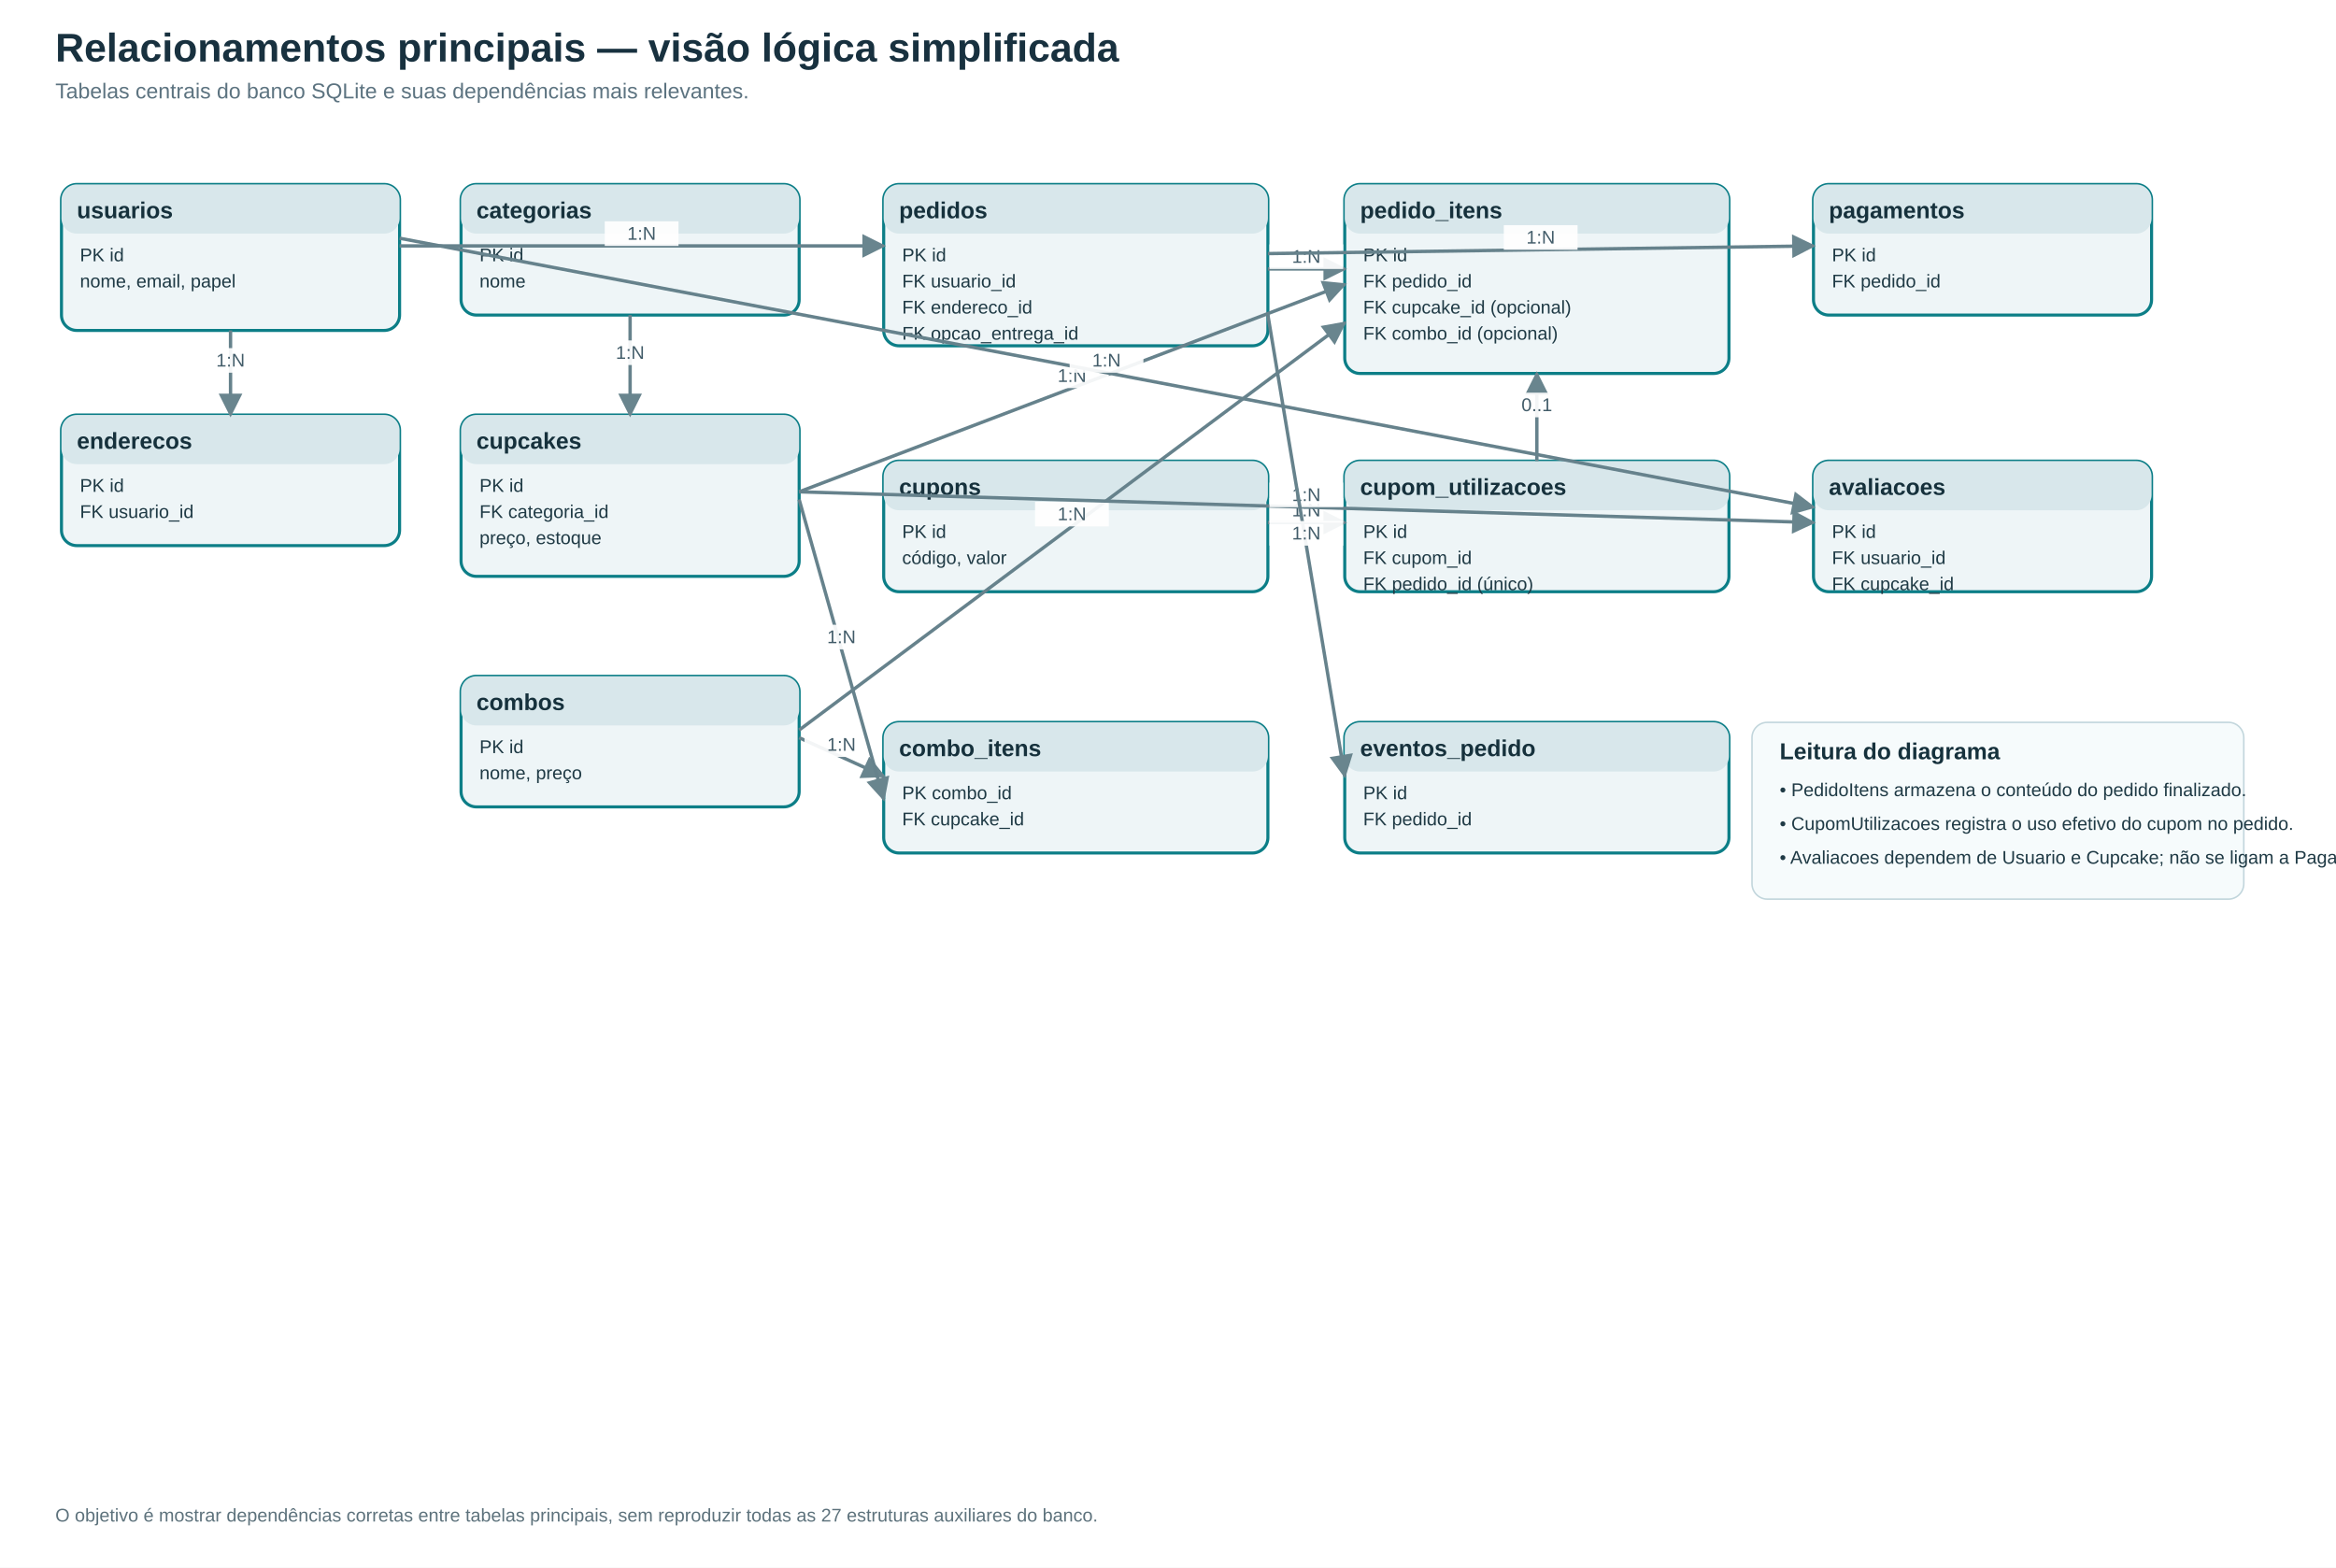
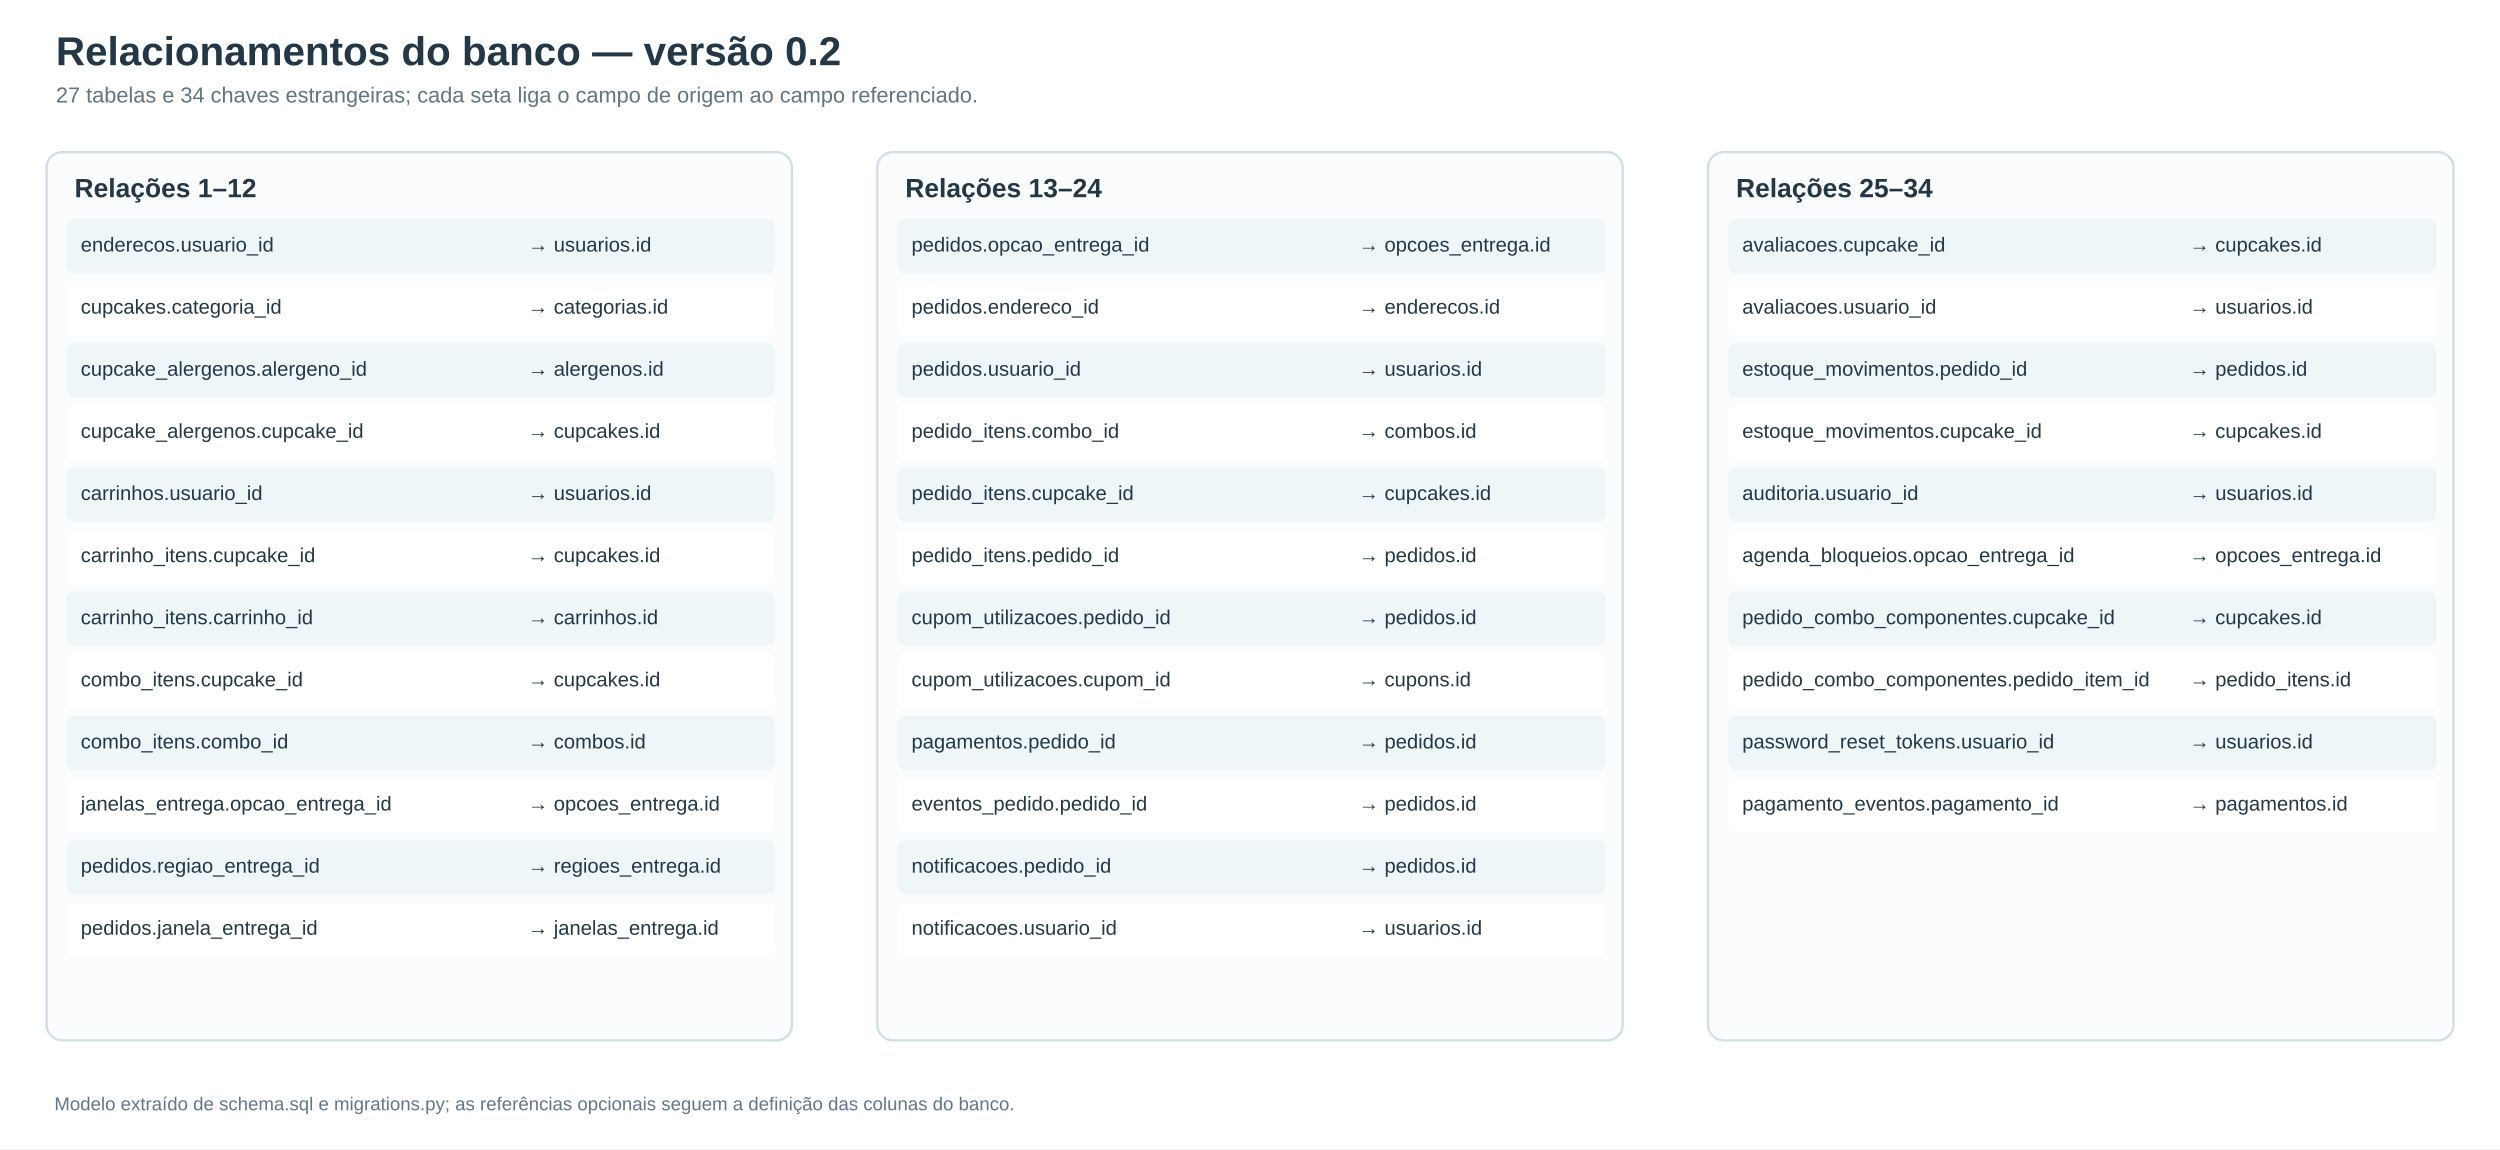
- <svg xmlns="http://www.w3.org/2000/svg" width="1520" height="1020" viewBox="0 0 1520 1020">
-   <rect width="100%" height="100%" fill="#ffffff" />
-   <style>
-     .title { font: 700 26px Arial, Helvetica, sans-serif; fill: #18313f; }
-     .subtitle { font: 400 14px Arial, Helvetica, sans-serif; fill: #5c7380; }
-     .box-title { font: 700 15px Arial, Helvetica, sans-serif; fill: #16313c; }
-     .box-title-dark { font: 700 15px Arial, Helvetica, sans-serif; fill: #ffffff; }
-     .box-text { font: 400 12px Arial, Helvetica, sans-serif; fill: #1f3a45; }
-     .label { font: 400 12px Arial, Helvetica, sans-serif; fill: #425c69; }
-     .actor-label { font: 700 15px Arial, Helvetica, sans-serif; fill: #16313c; }
-     .note { font: 400 12px Arial, Helvetica, sans-serif; fill: #5d727c; }
-     .small { font: 400 11px Arial, Helvetica, sans-serif; fill: #5d727c; }
-   </style>
-   <defs>
-     <marker id="arrow" viewBox="0 0 10 10" refX="9" refY="5" markerWidth="7" markerHeight="7" orient="auto-start-reverse">
-       <path d="M 0 0 L 10 5 L 0 10 z" fill="#69858e" />
-     </marker>
-   </defs>
-   <text x="36" y="40" class="title">Relacionamentos principais — visão lógica simplificada</text>
-   <text x="36" y="64" class="subtitle">Tabelas centrais do banco SQLite e suas dependências mais relevantes.</text>
-   <rect x="40" y="120" width="220" height="95" rx="10" fill="#eef5f7" stroke="#0c7e87" stroke-width="2" />
-   <rect x="40" y="120" width="220" height="32" rx="10" fill="#d8e7eb" stroke="#0c7e87" stroke-width="0" />
-   <text x="50" y="142" class="box-title">usuarios</text>
-   <text x="52" y="170" class="box-text">PK id</text>
-   <text x="52" y="187" class="box-text">nome, email, papel</text>
-   <rect x="40" y="270" width="220" height="85" rx="10" fill="#eef5f7" stroke="#0c7e87" stroke-width="2" />
-   <rect x="40" y="270" width="220" height="32" rx="10" fill="#d8e7eb" stroke="#0c7e87" stroke-width="0" />
-   <text x="50" y="292" class="box-title">enderecos</text>
-   <text x="52" y="320" class="box-text">PK id</text>
-   <text x="52" y="337" class="box-text">FK usuario_id</text>
-   <rect x="300" y="120" width="220" height="85" rx="10" fill="#eef5f7" stroke="#0c7e87" stroke-width="2" />
-   <rect x="300" y="120" width="220" height="32" rx="10" fill="#d8e7eb" stroke="#0c7e87" stroke-width="0" />
-   <text x="310" y="142" class="box-title">categorias</text>
-   <text x="312" y="170" class="box-text">PK id</text>
-   <text x="312" y="187" class="box-text">nome</text>
-   <rect x="300" y="270" width="220" height="105" rx="10" fill="#eef5f7" stroke="#0c7e87" stroke-width="2" />
-   <rect x="300" y="270" width="220" height="32" rx="10" fill="#d8e7eb" stroke="#0c7e87" stroke-width="0" />
-   <text x="310" y="292" class="box-title">cupcakes</text>
-   <text x="312" y="320" class="box-text">PK id</text>
-   <text x="312" y="337" class="box-text">FK categoria_id</text>
-   <text x="312" y="354" class="box-text">preço, estoque</text>
-   <rect x="300" y="440" width="220" height="85" rx="10" fill="#eef5f7" stroke="#0c7e87" stroke-width="2" />
-   <rect x="300" y="440" width="220" height="32" rx="10" fill="#d8e7eb" stroke="#0c7e87" stroke-width="0" />
-   <text x="310" y="462" class="box-title">combos</text>
-   <text x="312" y="490" class="box-text">PK id</text>
-   <text x="312" y="507" class="box-text">nome, preço</text>
-   <rect x="575" y="120" width="250" height="105" rx="10" fill="#eef5f7" stroke="#0c7e87" stroke-width="2" />
-   <rect x="575" y="120" width="250" height="32" rx="10" fill="#d8e7eb" stroke="#0c7e87" stroke-width="0" />
-   <text x="585" y="142" class="box-title">pedidos</text>
-   <text x="587" y="170" class="box-text">PK id</text>
-   <text x="587" y="187" class="box-text">FK usuario_id</text>
-   <text x="587" y="204" class="box-text">FK endereco_id</text>
-   <text x="587" y="221" class="box-text">FK opcao_entrega_id</text>
-   <rect x="875" y="120" width="250" height="123" rx="10" fill="#eef5f7" stroke="#0c7e87" stroke-width="2" />
-   <rect x="875" y="120" width="250" height="32" rx="10" fill="#d8e7eb" stroke="#0c7e87" stroke-width="0" />
-   <text x="885" y="142" class="box-title">pedido_itens</text>
-   <text x="887" y="170" class="box-text">PK id</text>
-   <text x="887" y="187" class="box-text">FK pedido_id</text>
-   <text x="887" y="204" class="box-text">FK cupcake_id (opcional)</text>
-   <text x="887" y="221" class="box-text">FK combo_id (opcional)</text>
-   <rect x="1180" y="120" width="220" height="85" rx="10" fill="#eef5f7" stroke="#0c7e87" stroke-width="2" />
-   <rect x="1180" y="120" width="220" height="32" rx="10" fill="#d8e7eb" stroke="#0c7e87" stroke-width="0" />
-   <text x="1190" y="142" class="box-title">pagamentos</text>
-   <text x="1192" y="170" class="box-text">PK id</text>
-   <text x="1192" y="187" class="box-text">FK pedido_id</text>
-   <rect x="575" y="300" width="250" height="85" rx="10" fill="#eef5f7" stroke="#0c7e87" stroke-width="2" />
-   <rect x="575" y="300" width="250" height="32" rx="10" fill="#d8e7eb" stroke="#0c7e87" stroke-width="0" />
-   <text x="585" y="322" class="box-title">cupons</text>
-   <text x="587" y="350" class="box-text">PK id</text>
-   <text x="587" y="367" class="box-text">código, valor</text>
-   <rect x="875" y="300" width="250" height="85" rx="10" fill="#eef5f7" stroke="#0c7e87" stroke-width="2" />
-   <rect x="875" y="300" width="250" height="32" rx="10" fill="#d8e7eb" stroke="#0c7e87" stroke-width="0" />
-   <text x="885" y="322" class="box-title">cupom_utilizacoes</text>
-   <text x="887" y="350" class="box-text">PK id</text>
-   <text x="887" y="367" class="box-text">FK cupom_id</text>
-   <text x="887" y="384" class="box-text">FK pedido_id (único)</text>
-   <rect x="1180" y="300" width="220" height="85" rx="10" fill="#eef5f7" stroke="#0c7e87" stroke-width="2" />
-   <rect x="1180" y="300" width="220" height="32" rx="10" fill="#d8e7eb" stroke="#0c7e87" stroke-width="0" />
-   <text x="1190" y="322" class="box-title">avaliacoes</text>
-   <text x="1192" y="350" class="box-text">PK id</text>
-   <text x="1192" y="367" class="box-text">FK usuario_id</text>
-   <text x="1192" y="384" class="box-text">FK cupcake_id</text>
-   <rect x="575" y="470" width="250" height="85" rx="10" fill="#eef5f7" stroke="#0c7e87" stroke-width="2" />
-   <rect x="575" y="470" width="250" height="32" rx="10" fill="#d8e7eb" stroke="#0c7e87" stroke-width="0" />
-   <text x="585" y="492" class="box-title">combo_itens</text>
-   <text x="587" y="520" class="box-text">PK combo_id</text>
-   <text x="587" y="537" class="box-text">FK cupcake_id</text>
-   <rect x="875" y="470" width="250" height="85" rx="10" fill="#eef5f7" stroke="#0c7e87" stroke-width="2" />
-   <rect x="875" y="470" width="250" height="32" rx="10" fill="#d8e7eb" stroke="#0c7e87" stroke-width="0" />
-   <text x="885" y="492" class="box-title">eventos_pedido</text>
-   <text x="887" y="520" class="box-text">PK id</text>
-   <text x="887" y="537" class="box-text">FK pedido_id</text>
-   <line x1="150" y1="215" x2="150" y2="270" stroke="#66828c" stroke-width="2.2" marker-end="url(#arrow)" />
-   <rect x="126.0" y="226.5" width="48" height="16" fill="#ffffff" opacity="0.92" />
-   <text x="150.0" y="238.5" text-anchor="middle" class="label">1:N</text>
-   <line x1="260" y1="160" x2="575" y2="160" stroke="#66828c" stroke-width="2.2" marker-end="url(#arrow)" />
-   <rect x="393.5" y="144.0" width="48" height="16" fill="#ffffff" opacity="0.92" />
-   <text x="417.5" y="156.0" text-anchor="middle" class="label">1:N</text>
-   <line x1="410" y1="205" x2="410" y2="270" stroke="#66828c" stroke-width="2.2" marker-end="url(#arrow)" />
-   <rect x="386.0" y="221.5" width="48" height="16" fill="#ffffff" opacity="0.92" />
-   <text x="410.0" y="233.5" text-anchor="middle" class="label">1:N</text>
-   <line x1="825" y1="175" x2="875" y2="175" stroke="#66828c" stroke-width="2.2" marker-end="url(#arrow)" />
-   <rect x="826.0" y="159.0" width="48" height="16" fill="#ffffff" opacity="0.92" />
-   <text x="850.0" y="171.0" text-anchor="middle" class="label">1:N</text>
-   <line x1="520" y1="320" x2="875" y2="185" stroke="#66828c" stroke-width="2.2" marker-end="url(#arrow)" />
-   <rect x="673.5" y="236.5" width="48" height="16" fill="#ffffff" opacity="0.92" />
-   <text x="697.5" y="248.5" text-anchor="middle" class="label">1:N</text>
-   <line x1="520" y1="475" x2="875" y2="210" stroke="#66828c" stroke-width="2.2" marker-end="url(#arrow)" />
-   <rect x="673.5" y="326.5" width="48" height="16" fill="#ffffff" opacity="0.92" />
-   <text x="697.5" y="338.5" text-anchor="middle" class="label">1:N</text>
-   <line x1="825" y1="165" x2="1180" y2="160" stroke="#66828c" stroke-width="2.2" marker-end="url(#arrow)" />
-   <rect x="978.5" y="146.5" width="48" height="16" fill="#ffffff" opacity="0.92" />
-   <text x="1002.5" y="158.5" text-anchor="middle" class="label">1:N</text>
-   <line x1="825" y1="340" x2="875" y2="340" stroke="#66828c" stroke-width="2.2" marker-end="url(#arrow)" />
-   <rect x="826.0" y="324.0" width="48" height="16" fill="#ffffff" opacity="0.92" />
-   <text x="850.0" y="336.0" text-anchor="middle" class="label">1:N</text>
-   <line x1="1000" y1="300" x2="1000" y2="243" stroke="#66828c" stroke-width="2.2" marker-end="url(#arrow)" />
-   <rect x="976.0" y="255.5" width="48" height="16" fill="#ffffff" opacity="0.92" />
-   <text x="1000.0" y="267.5" text-anchor="middle" class="label">0..1</text>
-   <line x1="260" y1="155" x2="1180" y2="330" stroke="#66828c" stroke-width="2.2" marker-end="url(#arrow)" />
-   <rect x="696.0" y="226.5" width="48" height="16" fill="#ffffff" opacity="0.92" />
-   <text x="720.0" y="238.5" text-anchor="middle" class="label">1:N</text>
-   <line x1="520" y1="320" x2="1180" y2="340" stroke="#66828c" stroke-width="2.2" marker-end="url(#arrow)" />
-   <rect x="826.0" y="314.0" width="48" height="16" fill="#ffffff" opacity="0.92" />
-   <text x="850.0" y="326.0" text-anchor="middle" class="label">1:N</text>
-   <line x1="520" y1="480" x2="575" y2="505" stroke="#66828c" stroke-width="2.2" marker-end="url(#arrow)" />
-   <rect x="523.5" y="476.5" width="48" height="16" fill="#ffffff" opacity="0.92" />
-   <text x="547.5" y="488.5" text-anchor="middle" class="label">1:N</text>
-   <line x1="520" y1="325" x2="575" y2="520" stroke="#66828c" stroke-width="2.2" marker-end="url(#arrow)" />
-   <rect x="523.5" y="406.5" width="48" height="16" fill="#ffffff" opacity="0.92" />
-   <text x="547.5" y="418.5" text-anchor="middle" class="label">1:N</text>
-   <line x1="825" y1="205" x2="875" y2="505" stroke="#66828c" stroke-width="2.2" marker-end="url(#arrow)" />
-   <rect x="826.0" y="339.0" width="48" height="16" fill="#ffffff" opacity="0.92" />
-   <text x="850.0" y="351.0" text-anchor="middle" class="label">1:N</text>
-   <rect x="1140" y="470" width="320" height="115" rx="10" fill="#f6fbfc" stroke="#c2d6dc" />
-   <text x="1158" y="494" class="box-title">Leitura do diagrama</text>
-   <text x="1158" y="518" class="box-text">• PedidoItens armazena o conteúdo do pedido finalizado.</text>
-   <text x="1158" y="540" class="box-text">• CupomUtilizacoes registra o uso efetivo do cupom no pedido.</text>
-   <text x="1158" y="562" class="box-text">• Avaliacoes dependem de Usuario e Cupcake; não se ligam a Pagamentos.</text>
-   <text x="36" y="990" class="note">O objetivo é mostrar dependências corretas entre tabelas principais, sem reproduzir todas as 27 estruturas auxiliares do banco.</text>
+ <svg xmlns="http://www.w3.org/2000/svg" width="1610" height="740" viewBox="0 0 1610 740">
+   <rect width="100%" height="100%" fill="#fff" />
+   <style>text{font-family:Arial,Helvetica,sans-serif;fill:#233746}.title{font-size:26px;font-weight:700}.sub{font-size:14px;fill:#607481}.lane{font-size:17px;font-weight:700}.heading{font-size:17px;font-weight:700}.small{font-size:12px}.node{font-size:14px}.rel{font-size:13px}.muted{fill:#64748b}</style>
+   <text x="36" y="42" class="title">Relacionamentos do banco — versão 0.2</text>
+   <text x="36" y="66" class="sub">27 tabelas e 34 chaves estrangeiras; cada seta liga o campo de origem ao campo referenciado.</text>
+   <rect x="30" y="98" width="480" height="572" rx="10" fill="#fafcfd" stroke="#d0dfe4" stroke-width="1.5" />
+   <text x="48" y="127" class="heading">Relações 1–12</text>
+   <rect x="43" y="141" width="456" height="35" rx="5" fill="#eef6f8" />
+   <text x="52" y="162" class="rel">enderecos.usuario_id</text>
+   <text x="340" y="162" class="rel">→ usuarios.id</text>
+   <rect x="43" y="181" width="456" height="35" rx="5" fill="#ffffff" />
+   <text x="52" y="202" class="rel">cupcakes.categoria_id</text>
+   <text x="340" y="202" class="rel">→ categorias.id</text>
+   <rect x="43" y="221" width="456" height="35" rx="5" fill="#eef6f8" />
+   <text x="52" y="242" class="rel">cupcake_alergenos.alergeno_id</text>
+   <text x="340" y="242" class="rel">→ alergenos.id</text>
+   <rect x="43" y="261" width="456" height="35" rx="5" fill="#ffffff" />
+   <text x="52" y="282" class="rel">cupcake_alergenos.cupcake_id</text>
+   <text x="340" y="282" class="rel">→ cupcakes.id</text>
+   <rect x="43" y="301" width="456" height="35" rx="5" fill="#eef6f8" />
+   <text x="52" y="322" class="rel">carrinhos.usuario_id</text>
+   <text x="340" y="322" class="rel">→ usuarios.id</text>
+   <rect x="43" y="341" width="456" height="35" rx="5" fill="#ffffff" />
+   <text x="52" y="362" class="rel">carrinho_itens.cupcake_id</text>
+   <text x="340" y="362" class="rel">→ cupcakes.id</text>
+   <rect x="43" y="381" width="456" height="35" rx="5" fill="#eef6f8" />
+   <text x="52" y="402" class="rel">carrinho_itens.carrinho_id</text>
+   <text x="340" y="402" class="rel">→ carrinhos.id</text>
+   <rect x="43" y="421" width="456" height="35" rx="5" fill="#ffffff" />
+   <text x="52" y="442" class="rel">combo_itens.cupcake_id</text>
+   <text x="340" y="442" class="rel">→ cupcakes.id</text>
+   <rect x="43" y="461" width="456" height="35" rx="5" fill="#eef6f8" />
+   <text x="52" y="482" class="rel">combo_itens.combo_id</text>
+   <text x="340" y="482" class="rel">→ combos.id</text>
+   <rect x="43" y="501" width="456" height="35" rx="5" fill="#ffffff" />
+   <text x="52" y="522" class="rel">janelas_entrega.opcao_entrega_id</text>
+   <text x="340" y="522" class="rel">→ opcoes_entrega.id</text>
+   <rect x="43" y="541" width="456" height="35" rx="5" fill="#eef6f8" />
+   <text x="52" y="562" class="rel">pedidos.regiao_entrega_id</text>
+   <text x="340" y="562" class="rel">→ regioes_entrega.id</text>
+   <rect x="43" y="581" width="456" height="35" rx="5" fill="#ffffff" />
+   <text x="52" y="602" class="rel">pedidos.janela_entrega_id</text>
+   <text x="340" y="602" class="rel">→ janelas_entrega.id</text>
+   <rect x="565" y="98" width="480" height="572" rx="10" fill="#fafcfd" stroke="#d0dfe4" stroke-width="1.5" />
+   <text x="583" y="127" class="heading">Relações 13–24</text>
+   <rect x="578" y="141" width="456" height="35" rx="5" fill="#eef6f8" />
+   <text x="587" y="162" class="rel">pedidos.opcao_entrega_id</text>
+   <text x="875" y="162" class="rel">→ opcoes_entrega.id</text>
+   <rect x="578" y="181" width="456" height="35" rx="5" fill="#ffffff" />
+   <text x="587" y="202" class="rel">pedidos.endereco_id</text>
+   <text x="875" y="202" class="rel">→ enderecos.id</text>
+   <rect x="578" y="221" width="456" height="35" rx="5" fill="#eef6f8" />
+   <text x="587" y="242" class="rel">pedidos.usuario_id</text>
+   <text x="875" y="242" class="rel">→ usuarios.id</text>
+   <rect x="578" y="261" width="456" height="35" rx="5" fill="#ffffff" />
+   <text x="587" y="282" class="rel">pedido_itens.combo_id</text>
+   <text x="875" y="282" class="rel">→ combos.id</text>
+   <rect x="578" y="301" width="456" height="35" rx="5" fill="#eef6f8" />
+   <text x="587" y="322" class="rel">pedido_itens.cupcake_id</text>
+   <text x="875" y="322" class="rel">→ cupcakes.id</text>
+   <rect x="578" y="341" width="456" height="35" rx="5" fill="#ffffff" />
+   <text x="587" y="362" class="rel">pedido_itens.pedido_id</text>
+   <text x="875" y="362" class="rel">→ pedidos.id</text>
+   <rect x="578" y="381" width="456" height="35" rx="5" fill="#eef6f8" />
+   <text x="587" y="402" class="rel">cupom_utilizacoes.pedido_id</text>
+   <text x="875" y="402" class="rel">→ pedidos.id</text>
+   <rect x="578" y="421" width="456" height="35" rx="5" fill="#ffffff" />
+   <text x="587" y="442" class="rel">cupom_utilizacoes.cupom_id</text>
+   <text x="875" y="442" class="rel">→ cupons.id</text>
+   <rect x="578" y="461" width="456" height="35" rx="5" fill="#eef6f8" />
+   <text x="587" y="482" class="rel">pagamentos.pedido_id</text>
+   <text x="875" y="482" class="rel">→ pedidos.id</text>
+   <rect x="578" y="501" width="456" height="35" rx="5" fill="#ffffff" />
+   <text x="587" y="522" class="rel">eventos_pedido.pedido_id</text>
+   <text x="875" y="522" class="rel">→ pedidos.id</text>
+   <rect x="578" y="541" width="456" height="35" rx="5" fill="#eef6f8" />
+   <text x="587" y="562" class="rel">notificacoes.pedido_id</text>
+   <text x="875" y="562" class="rel">→ pedidos.id</text>
+   <rect x="578" y="581" width="456" height="35" rx="5" fill="#ffffff" />
+   <text x="587" y="602" class="rel">notificacoes.usuario_id</text>
+   <text x="875" y="602" class="rel">→ usuarios.id</text>
+   <rect x="1100" y="98" width="480" height="572" rx="10" fill="#fafcfd" stroke="#d0dfe4" stroke-width="1.5" />
+   <text x="1118" y="127" class="heading">Relações 25–34</text>
+   <rect x="1113" y="141" width="456" height="35" rx="5" fill="#eef6f8" />
+   <text x="1122" y="162" class="rel">avaliacoes.cupcake_id</text>
+   <text x="1410" y="162" class="rel">→ cupcakes.id</text>
+   <rect x="1113" y="181" width="456" height="35" rx="5" fill="#ffffff" />
+   <text x="1122" y="202" class="rel">avaliacoes.usuario_id</text>
+   <text x="1410" y="202" class="rel">→ usuarios.id</text>
+   <rect x="1113" y="221" width="456" height="35" rx="5" fill="#eef6f8" />
+   <text x="1122" y="242" class="rel">estoque_movimentos.pedido_id</text>
+   <text x="1410" y="242" class="rel">→ pedidos.id</text>
+   <rect x="1113" y="261" width="456" height="35" rx="5" fill="#ffffff" />
+   <text x="1122" y="282" class="rel">estoque_movimentos.cupcake_id</text>
+   <text x="1410" y="282" class="rel">→ cupcakes.id</text>
+   <rect x="1113" y="301" width="456" height="35" rx="5" fill="#eef6f8" />
+   <text x="1122" y="322" class="rel">auditoria.usuario_id</text>
+   <text x="1410" y="322" class="rel">→ usuarios.id</text>
+   <rect x="1113" y="341" width="456" height="35" rx="5" fill="#ffffff" />
+   <text x="1122" y="362" class="rel">agenda_bloqueios.opcao_entrega_id</text>
+   <text x="1410" y="362" class="rel">→ opcoes_entrega.id</text>
+   <rect x="1113" y="381" width="456" height="35" rx="5" fill="#eef6f8" />
+   <text x="1122" y="402" class="rel">pedido_combo_componentes.cupcake_id</text>
+   <text x="1410" y="402" class="rel">→ cupcakes.id</text>
+   <rect x="1113" y="421" width="456" height="35" rx="5" fill="#ffffff" />
+   <text x="1122" y="442" class="rel">pedido_combo_componentes.pedido_item_id</text>
+   <text x="1410" y="442" class="rel">→ pedido_itens.id</text>
+   <rect x="1113" y="461" width="456" height="35" rx="5" fill="#eef6f8" />
+   <text x="1122" y="482" class="rel">password_reset_tokens.usuario_id</text>
+   <text x="1410" y="482" class="rel">→ usuarios.id</text>
+   <rect x="1113" y="501" width="456" height="35" rx="5" fill="#ffffff" />
+   <text x="1122" y="522" class="rel">pagamento_eventos.pagamento_id</text>
+   <text x="1410" y="522" class="rel">→ pagamentos.id</text>
+   <text x="35" y="715" class="small muted">Modelo extraído de schema.sql e migrations.py; as referências opcionais seguem a definição das colunas do banco.</text>
</svg>
